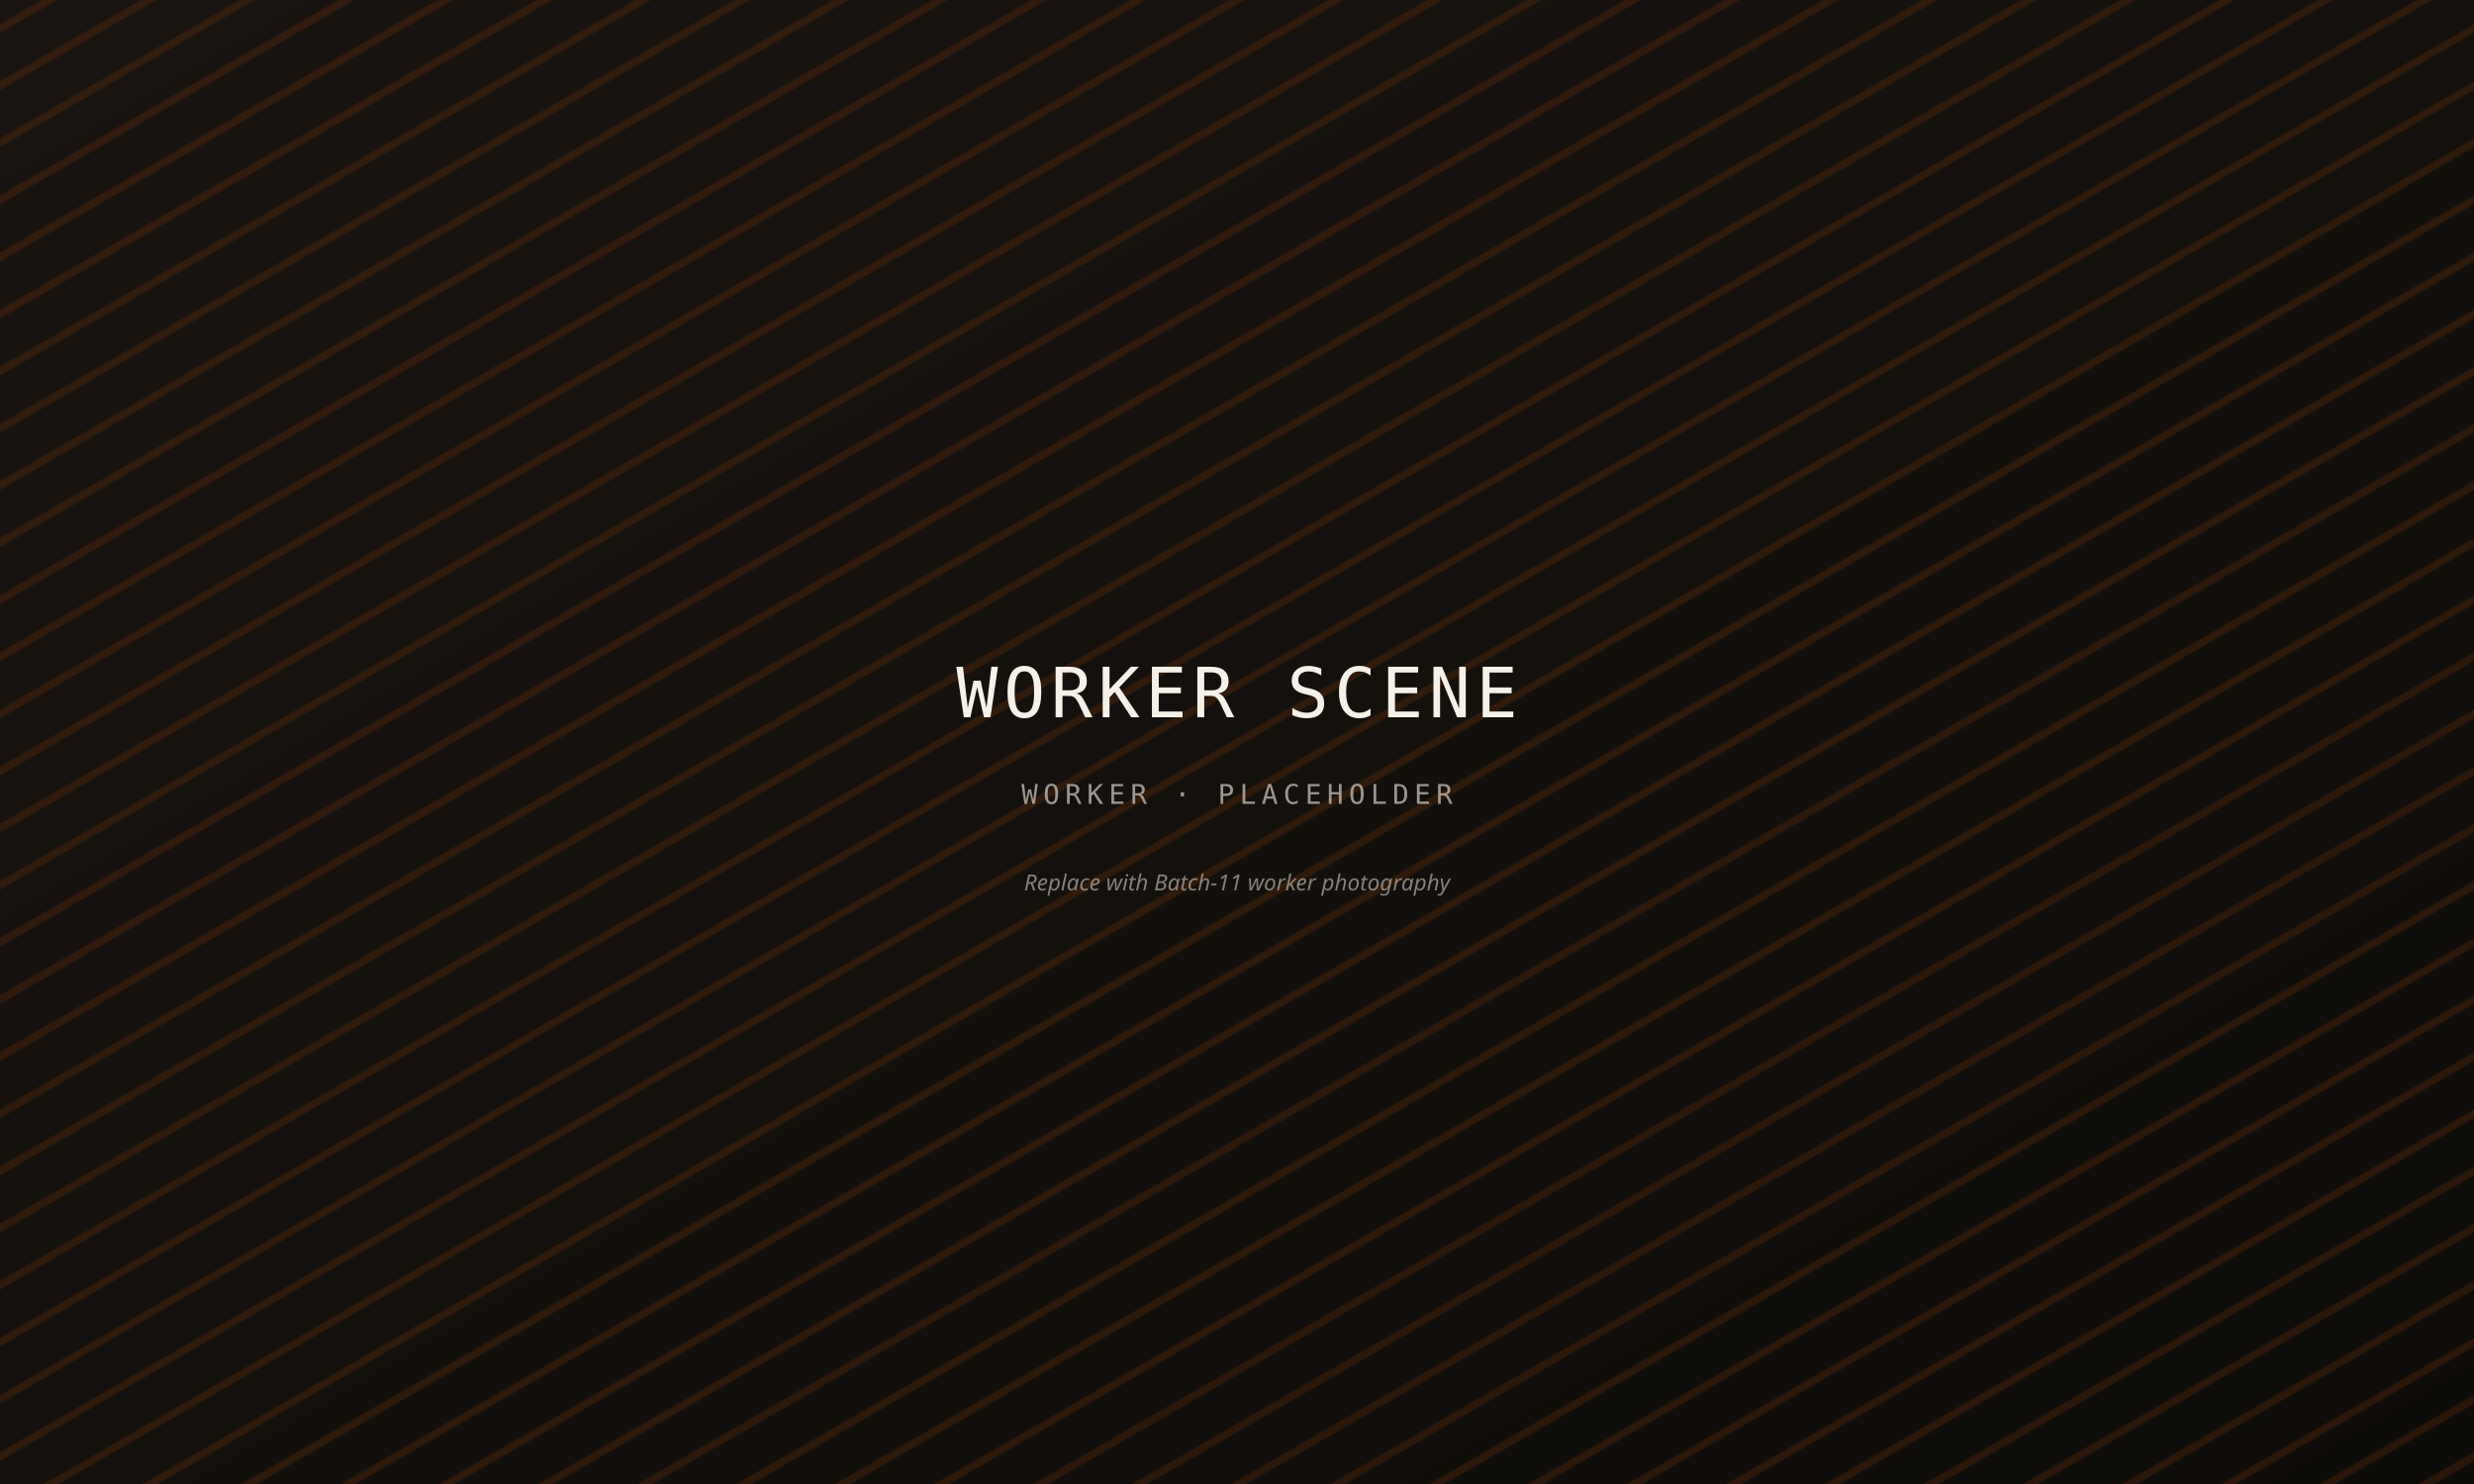
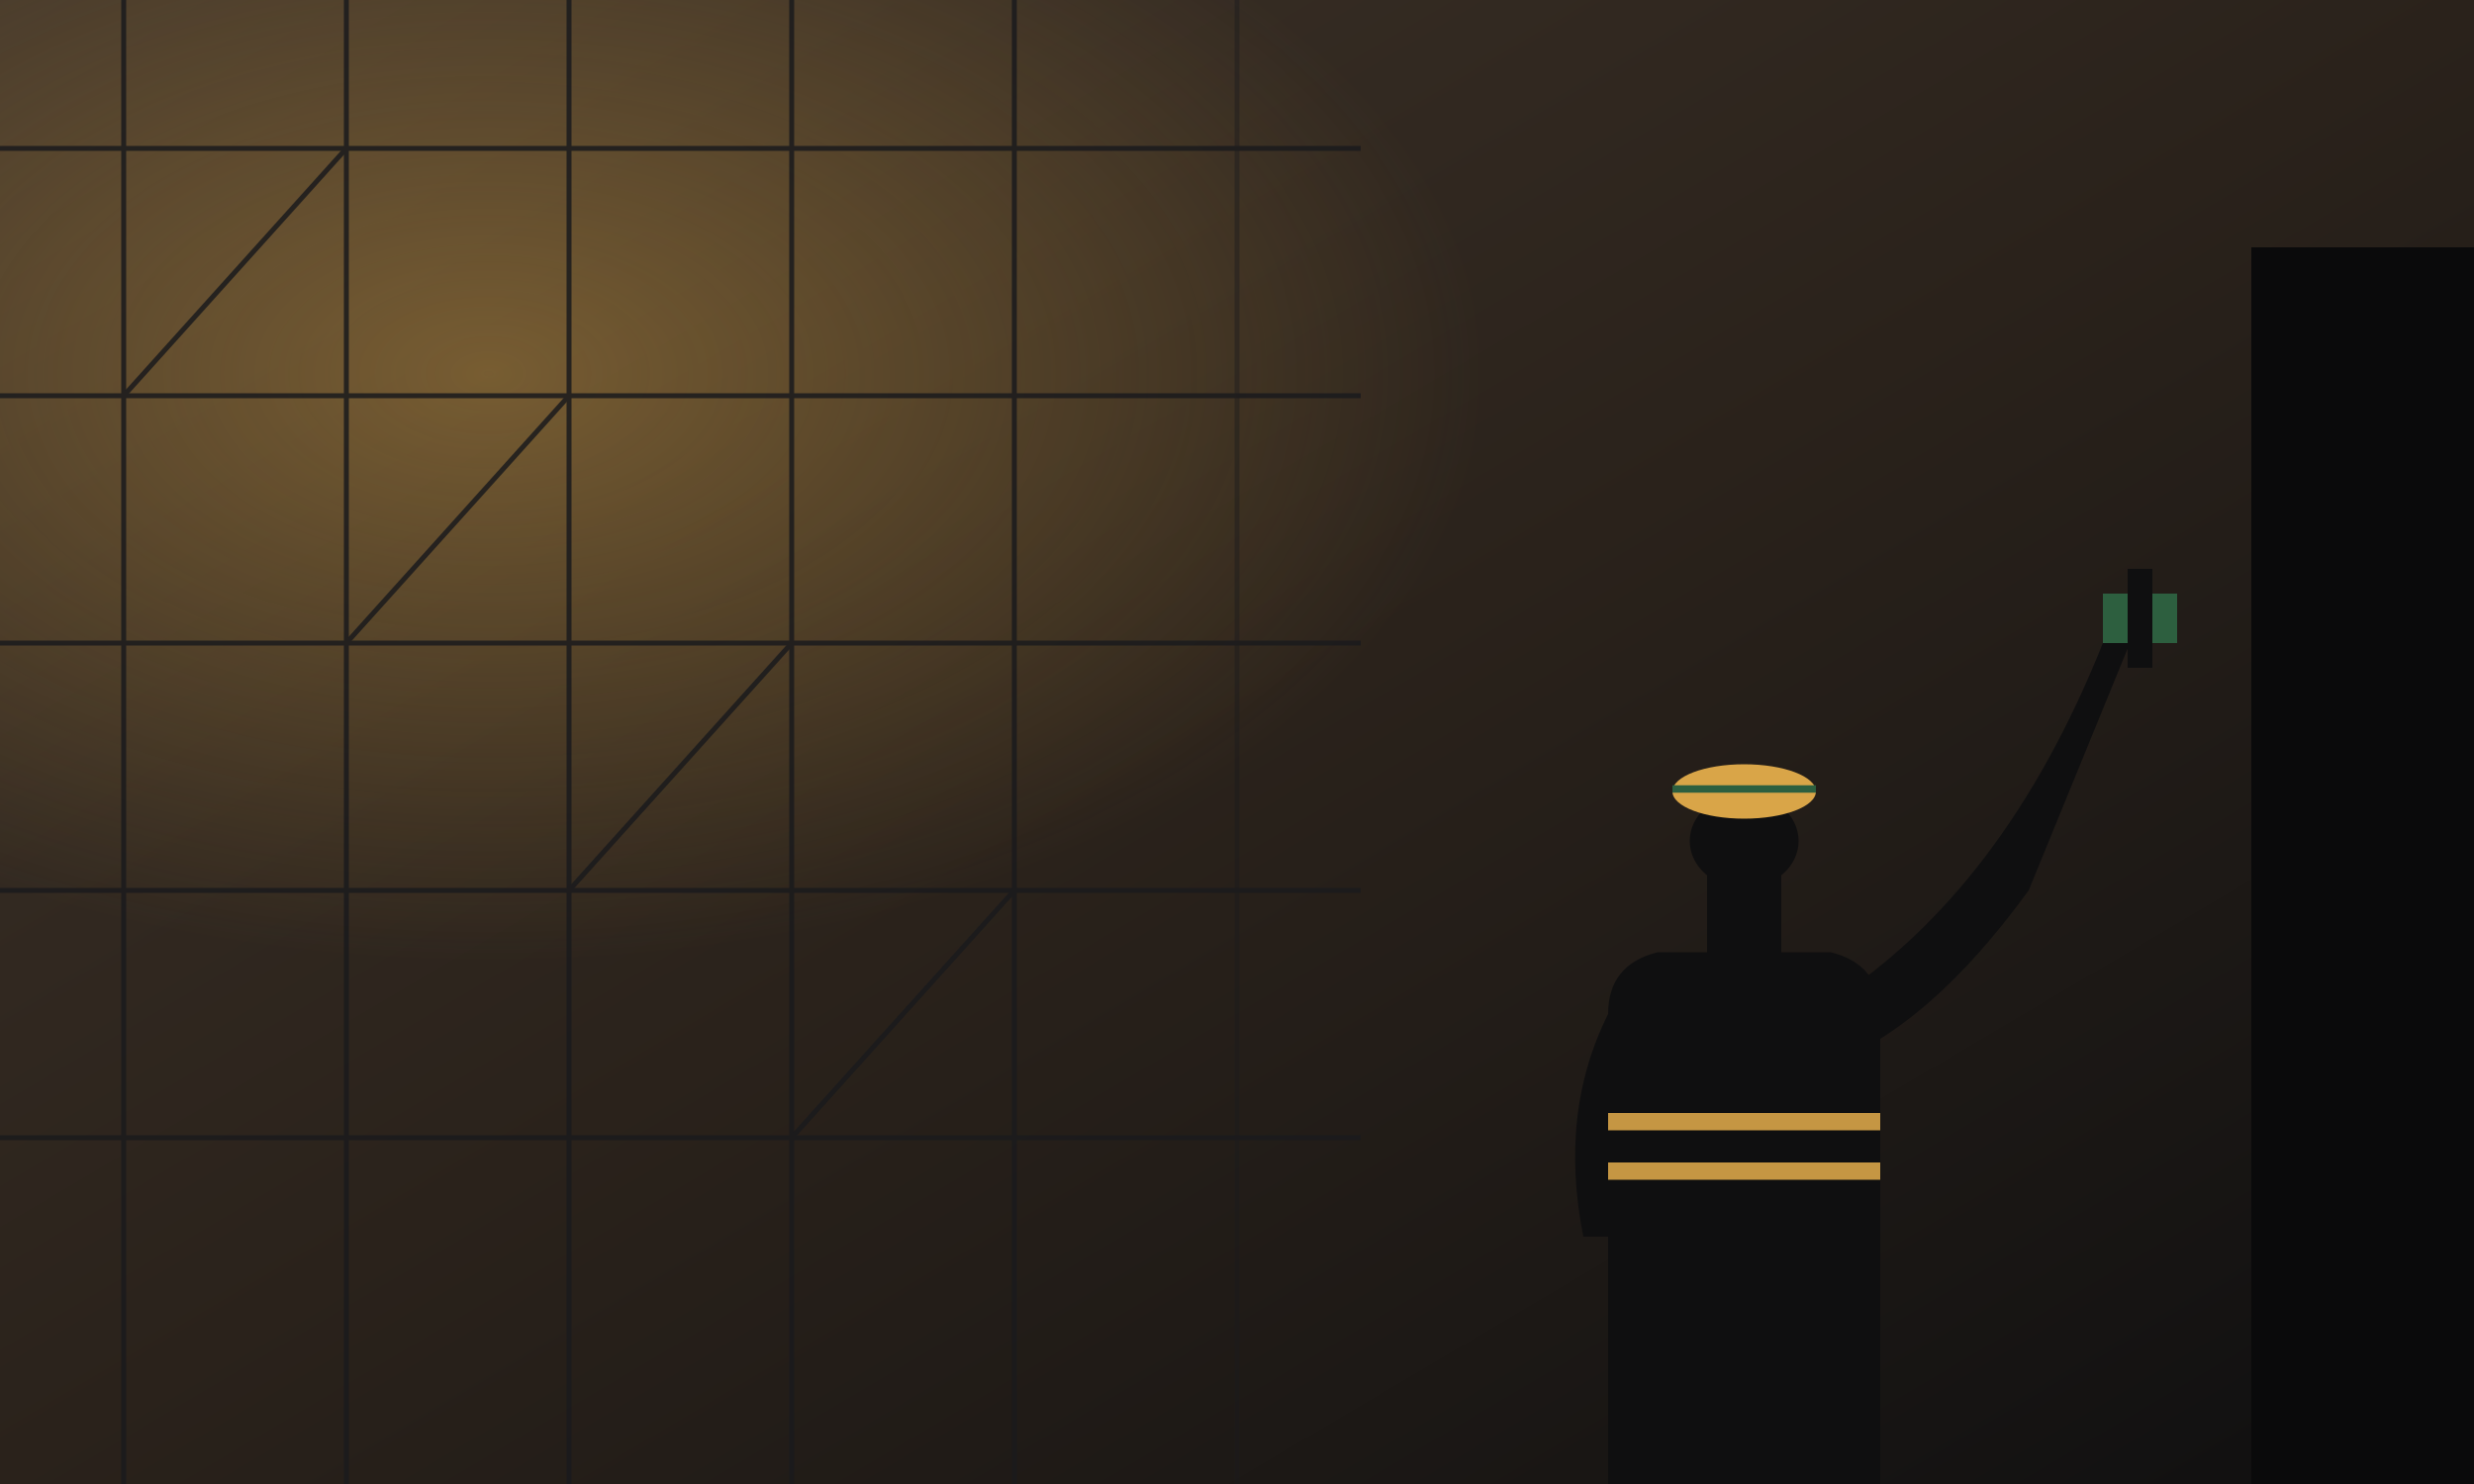
<svg xmlns="http://www.w3.org/2000/svg" viewBox="0 0 2000 1200" preserveAspectRatio="xMidYMid slice">
  <defs>
-     <linearGradient id="g2" x1="0%" y1="0%" x2="100%" y2="100%">
-       <stop offset="0%" stop-color="#1a1410" />
-       <stop offset="100%" stop-color="#0e0c09" />
+     <linearGradient id="bg-w" x1="0%" y1="0%" x2="100%" y2="100%">
+       <stop offset="0%" stop-color="#3f342a" />
+       <stop offset="50%" stop-color="#2a221b" />
+       <stop offset="100%" stop-color="#0f0f10" />
    </linearGradient>
-     <pattern id="hatched" width="40" height="40" patternUnits="userSpaceOnUse" patternTransform="rotate(-30)">
-       <rect width="40" height="40" fill="transparent" />
-       <line x1="0" y1="20" x2="40" y2="20" stroke="rgba(200,83,10,0.15)" stroke-width="6" />
-     </pattern>
+     <radialGradient id="glow-w" cx="20%" cy="25%" r="40%">
+       <stop offset="0%" stop-color="#d9a548" stop-opacity="0.40" />
+       <stop offset="100%" stop-color="#d9a548" stop-opacity="0" />
+     </radialGradient>
  </defs>
-   <rect width="2000" height="1200" fill="url(#g2)" />
-   <rect width="2000" height="1200" fill="url(#hatched)" />
-   <text x="1000" y="580" text-anchor="middle" font-family="'IBM Plex Mono', ui-monospace, monospace" font-size="56" fill="#f5f0e8" letter-spacing="0.08em">WORKER SCENE</text>
-   <text x="1000" y="650" text-anchor="middle" font-family="'IBM Plex Mono', ui-monospace, monospace" font-size="22" fill="rgba(245,240,232,0.6)" letter-spacing="0.2em">WORKER · PLACEHOLDER</text>
-   <text x="1000" y="720" text-anchor="middle" font-family="'Barlow', system-ui, sans-serif" font-style="italic" font-size="18" fill="rgba(245,240,232,0.5)">Replace with Batch-11 worker photography</text>
+   <rect width="2000" height="1200" fill="url(#bg-w)" />
+   <rect width="2000" height="1200" fill="url(#glow-w)" />
+   <g stroke="#1a1a1c" stroke-width="4" fill="none" opacity="0.85">
+     <line x1="100" y1="0" x2="100" y2="1200" />
+     <line x1="280" y1="0" x2="280" y2="1200" />
+     <line x1="460" y1="0" x2="460" y2="1200" />
+     <line x1="640" y1="0" x2="640" y2="1200" />
+     <line x1="820" y1="0" x2="820" y2="1200" />
+     <line x1="1000" y1="0" x2="1000" y2="1200" opacity="0.5" />
+     <line x1="0" y1="120" x2="1100" y2="120" />
+     <line x1="0" y1="320" x2="1100" y2="320" />
+     <line x1="0" y1="520" x2="1100" y2="520" />
+     <line x1="0" y1="720" x2="1100" y2="720" />
+     <line x1="0" y1="920" x2="1100" y2="920" />
+     <line x1="100" y1="320" x2="280" y2="120" />
+     <line x1="280" y1="520" x2="460" y2="320" />
+     <line x1="460" y1="720" x2="640" y2="520" />
+     <line x1="640" y1="920" x2="820" y2="720" />
+   </g>
+   <g fill="#0f0f10">
+     <path d="M 1300,1200 L 1300,820 Q 1300,780 1340,770 L 1480,770 Q 1520,780 1520,820 L 1520,1200 Z" />
+     <path d="M 1480,810 Q 1620,720 1700,520 L 1730,520 L 1730,500 L 1640,720 Q 1560,830 1480,860 Z" />
+     <rect x="1700" y="480" width="60" height="40" fill="#2d5f3f" />
+     <rect x="1720" y="460" width="20" height="80" fill="#0f0f10" />
+     <path d="M 1300,820 Q 1260,900 1280,1000 L 1310,1000 Q 1320,920 1340,860 Z" />
+     <rect x="1380" y="700" width="60" height="80" fill="#0f0f10" />
+     <ellipse cx="1410" cy="680" rx="44" ry="38" />
+   </g>
+   <ellipse cx="1410" cy="640" rx="58" ry="22" fill="#d9a548" />
+   <ellipse cx="1410" cy="635" rx="48" ry="14" fill="#d9a548" />
+   <rect x="1352" y="635" width="116" height="6" fill="#2d5f3f" />
+   <rect x="1300" y="900" width="220" height="14" fill="#d9a548" opacity="0.9" />
+   <rect x="1300" y="940" width="220" height="14" fill="#d9a548" opacity="0.9" />
+   <rect x="1820" y="200" width="180" height="1000" fill="#0a0a0b" />
</svg>
